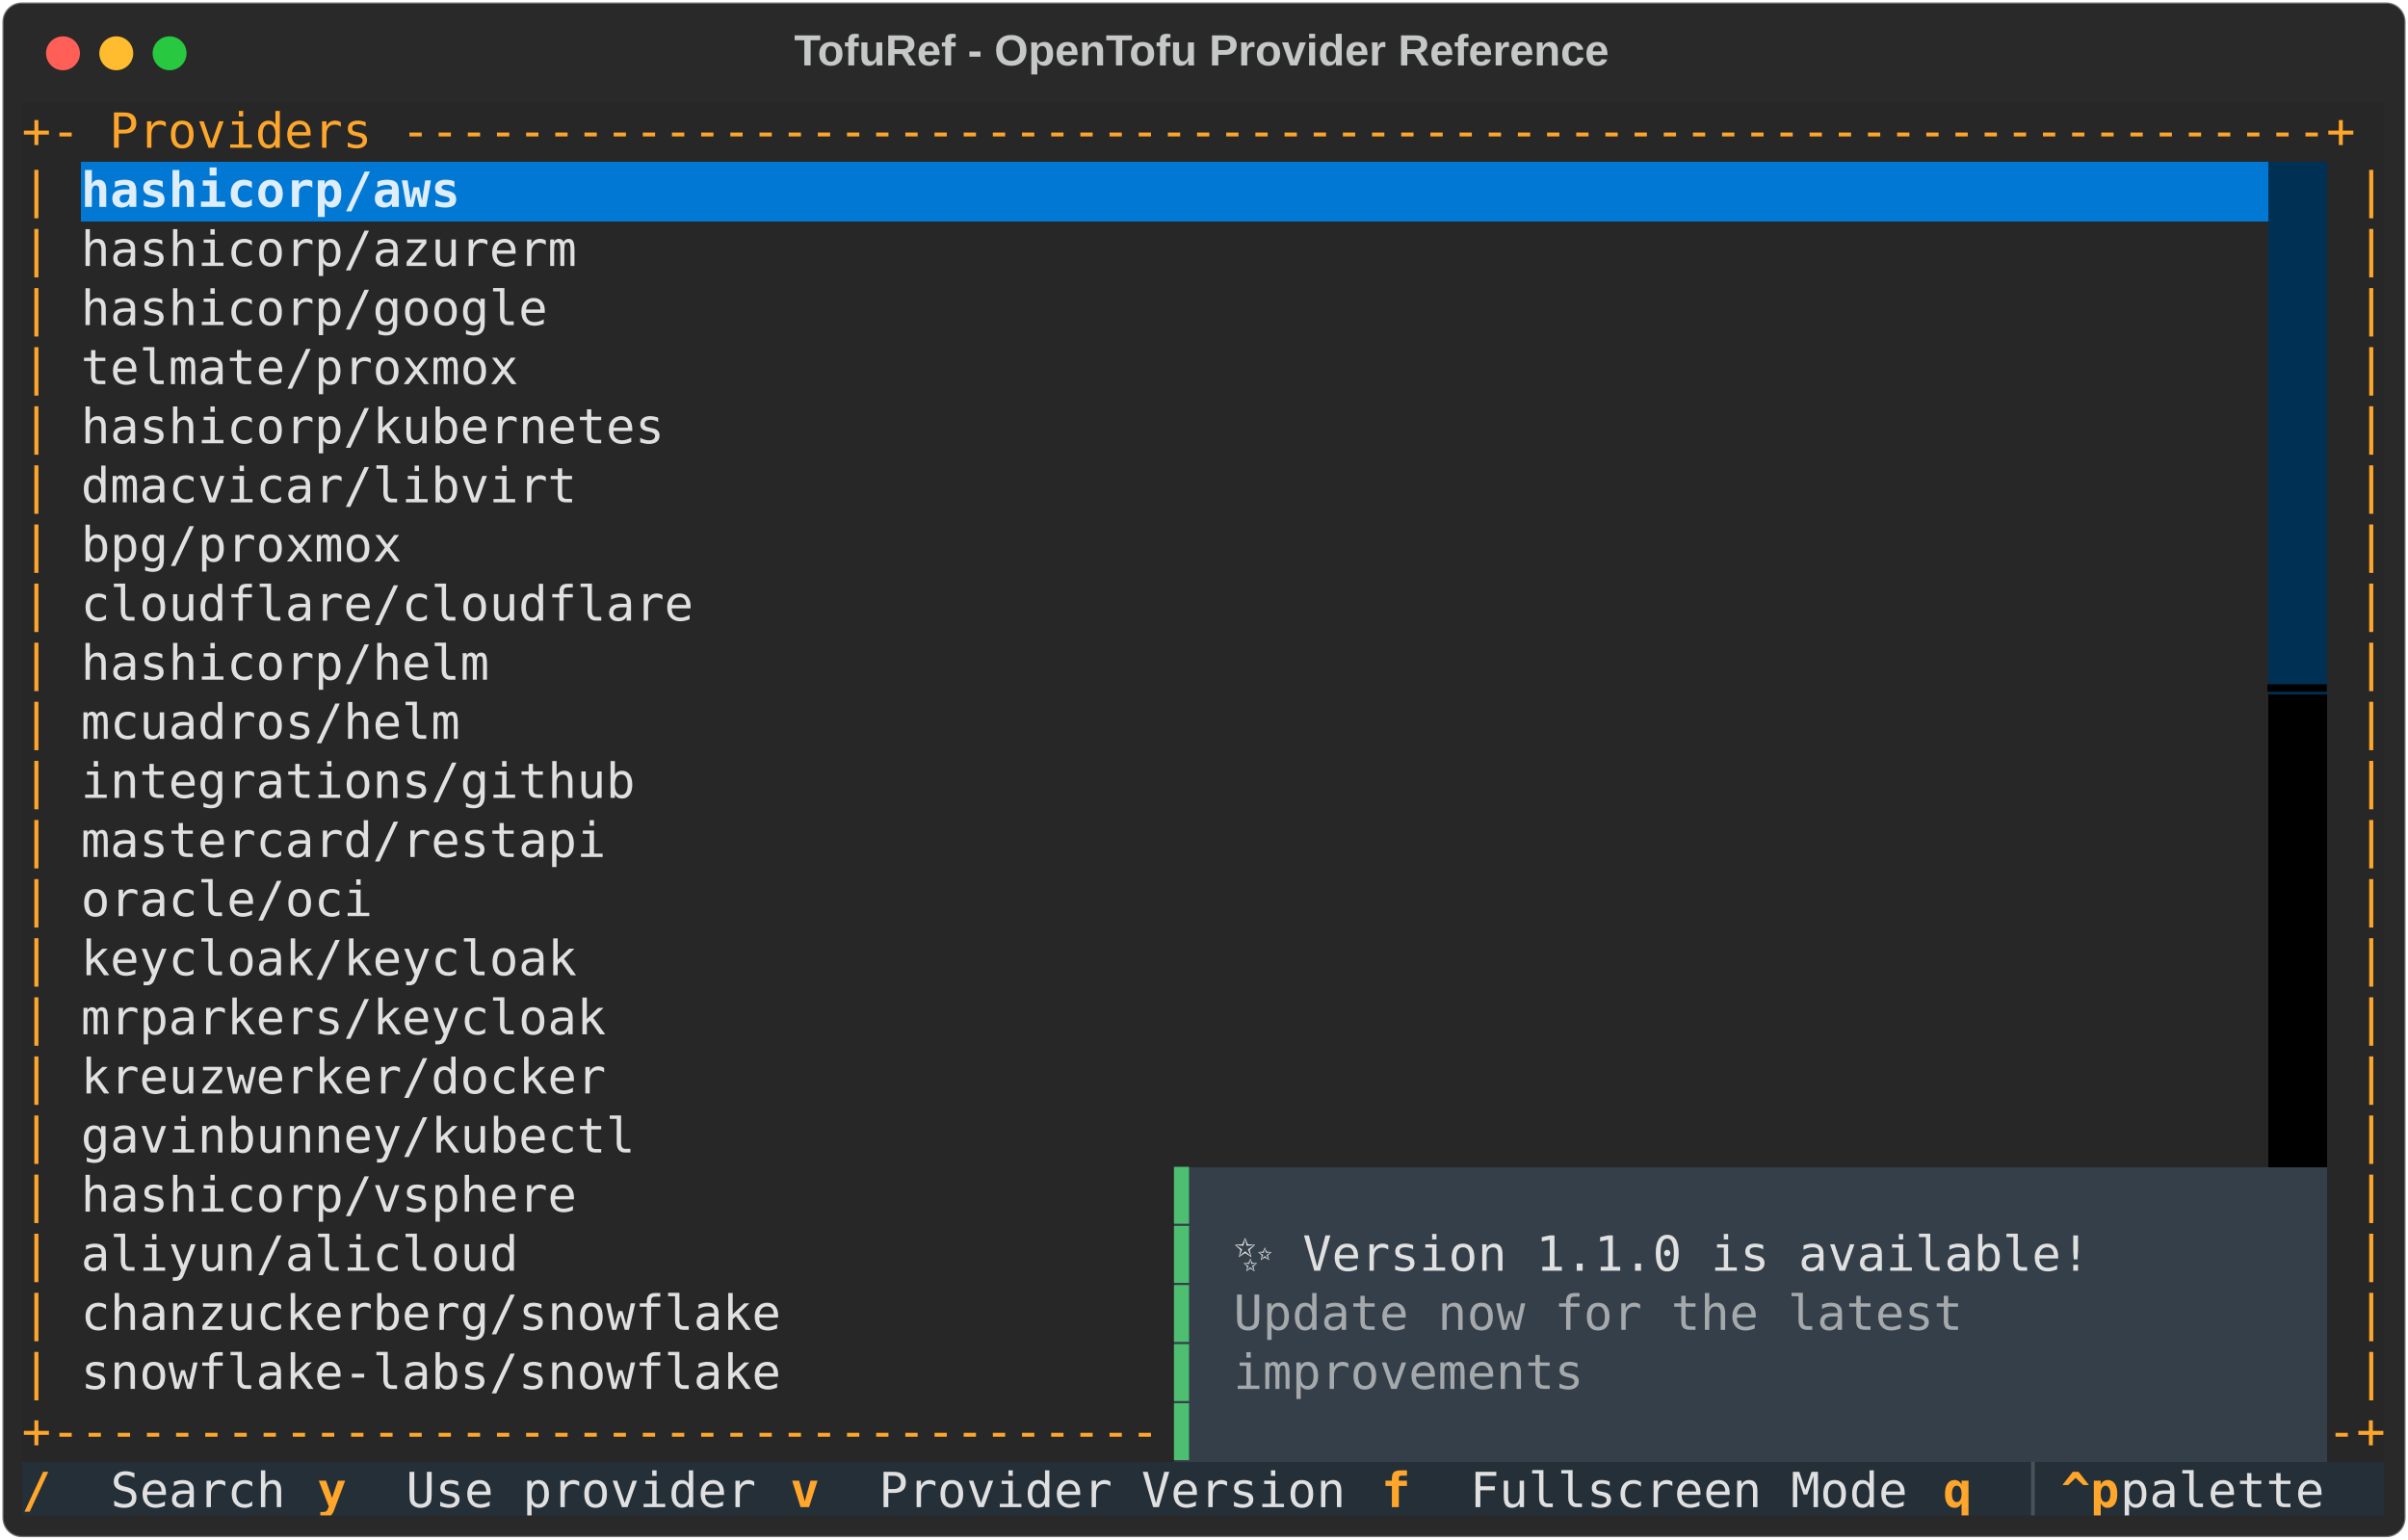
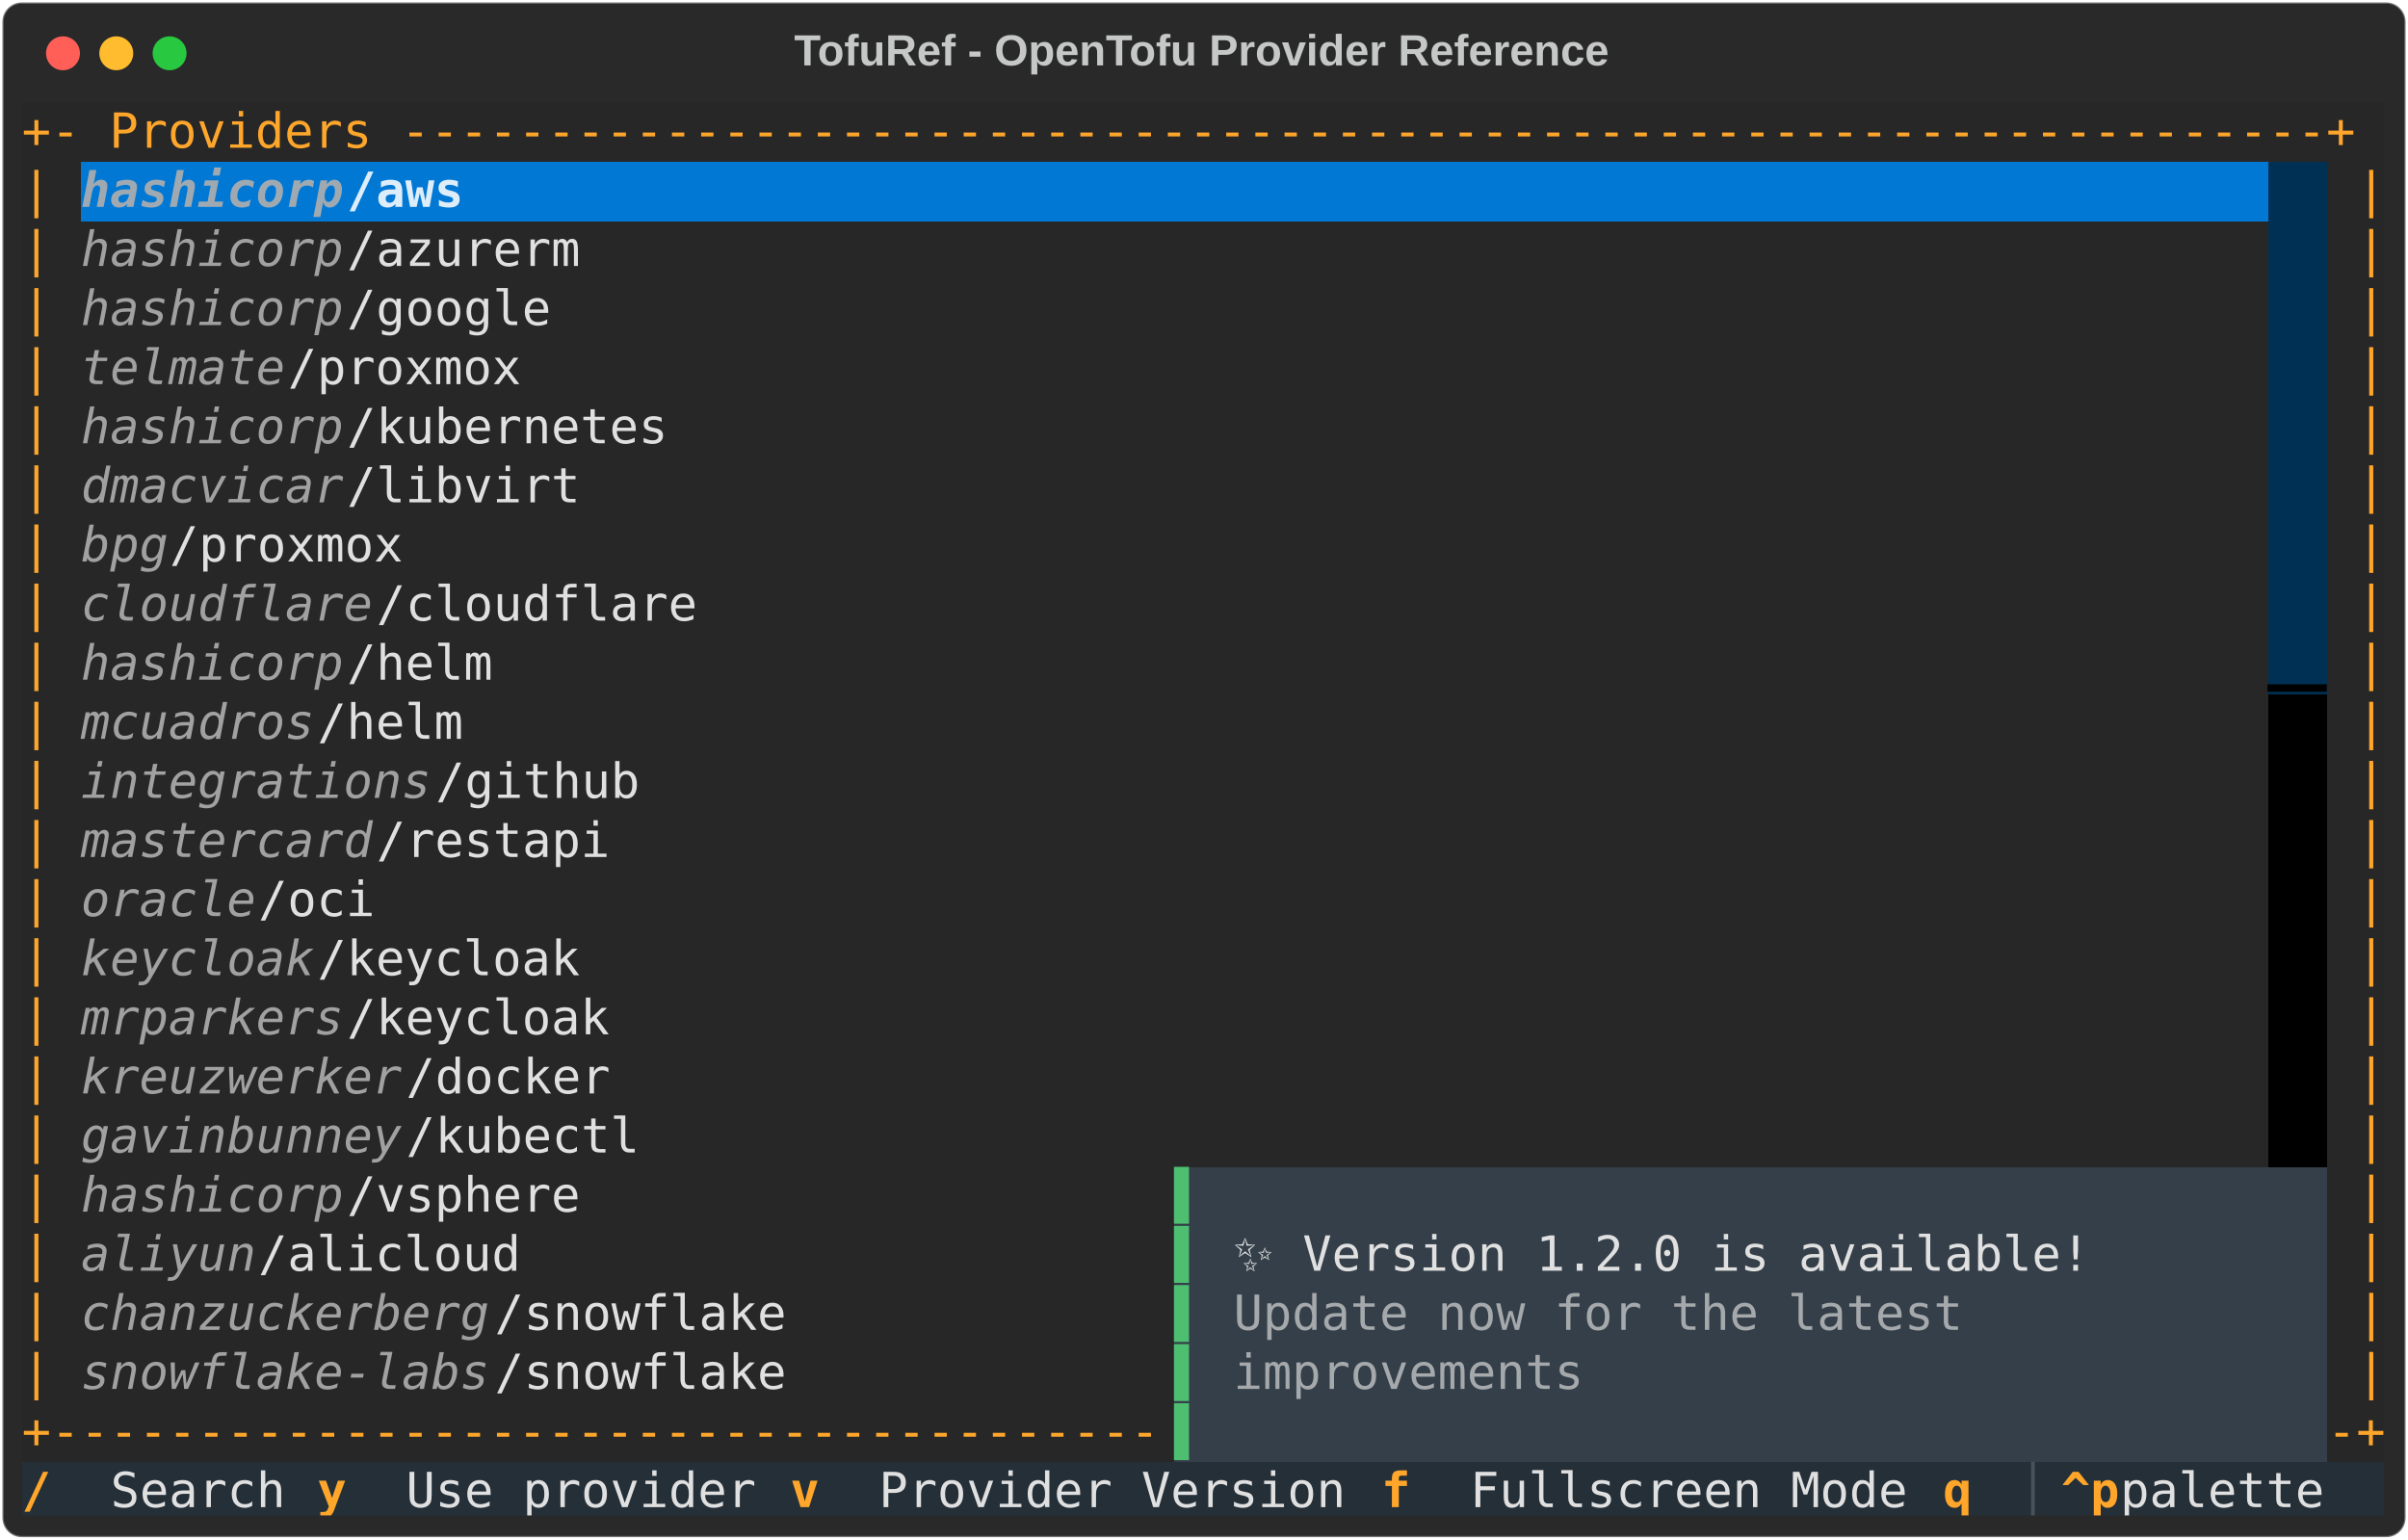
<svg xmlns="http://www.w3.org/2000/svg" class="rich-terminal" viewBox="0 0 994 635.6">
  <style>

    @font-face {
        font-family: "Fira Code";
        src: local("FiraCode-Regular"),
                url("https://cdnjs.cloudflare.com/ajax/libs/firacode/6.2.0/woff2/FiraCode-Regular.woff2") format("woff2"),
                url("https://cdnjs.cloudflare.com/ajax/libs/firacode/6.2.0/woff/FiraCode-Regular.woff") format("woff");
        font-style: normal;
        font-weight: 400;
    }
    @font-face {
        font-family: "Fira Code";
        src: local("FiraCode-Bold"),
                url("https://cdnjs.cloudflare.com/ajax/libs/firacode/6.2.0/woff2/FiraCode-Bold.woff2") format("woff2"),
                url("https://cdnjs.cloudflare.com/ajax/libs/firacode/6.2.0/woff/FiraCode-Bold.woff") format("woff");
        font-style: bold;
        font-weight: 700;
    }

    .terminal-matrix {
        font-family: Fira Code, monospace;
        font-size: 20px;
        line-height: 24.4px;
        font-variant-east-asian: full-width;
    }

    .terminal-title {
        font-size: 18px;
        font-weight: bold;
        font-family: arial;
    }

    .terminal-r1 { fill: #fea62b }
.terminal-r2 { fill: #c5c8c6 }
- .terminal-r3 { fill: #ddedf9;font-weight: bold }
- .terminal-r4 { fill: #272727 }
- .terminal-r5 { fill: #e0e0e0 }
- .terminal-r6 { fill: #000000 }
- .terminal-r7 { fill: #4ebf71 }
- .terminal-r8 { fill: #a5a9ac }
- .terminal-r9 { fill: #ffa62b;font-weight: bold }
- .terminal-r10 { fill: #495259 }
+ .terminal-r3 { fill: #9fa9b1;font-weight: bold;font-style: italic; }
+ .terminal-r4 { fill: #ddedf9;font-weight: bold }
+ .terminal-r5 { fill: #272727 }
+ .terminal-r6 { fill: #a1a1a1;font-style: italic; }
+ .terminal-r7 { fill: #e0e0e0 }
+ .terminal-r8 { fill: #000000 }
+ .terminal-r9 { fill: #4ebf71 }
+ .terminal-r10 { fill: #a5a9ac }
+ .terminal-r11 { fill: #ffa62b;font-weight: bold }
+ .terminal-r12 { fill: #495259 }
    </style>
  <defs>
    <clipPath id="terminal-clip-terminal">
      <rect x="0" y="0" width="975.0" height="584.6" />
    </clipPath>
    <clipPath id="terminal-line-0">
      <rect x="0" y="1.5" width="976" height="24.65" />
    </clipPath>
    <clipPath id="terminal-line-1">
      <rect x="0" y="25.9" width="976" height="24.65" />
    </clipPath>
    <clipPath id="terminal-line-2">
      <rect x="0" y="50.3" width="976" height="24.65" />
    </clipPath>
    <clipPath id="terminal-line-3">
      <rect x="0" y="74.7" width="976" height="24.65" />
    </clipPath>
    <clipPath id="terminal-line-4">
      <rect x="0" y="99.1" width="976" height="24.65" />
    </clipPath>
    <clipPath id="terminal-line-5">
      <rect x="0" y="123.5" width="976" height="24.65" />
    </clipPath>
    <clipPath id="terminal-line-6">
      <rect x="0" y="147.9" width="976" height="24.65" />
    </clipPath>
    <clipPath id="terminal-line-7">
      <rect x="0" y="172.3" width="976" height="24.65" />
    </clipPath>
    <clipPath id="terminal-line-8">
      <rect x="0" y="196.7" width="976" height="24.65" />
    </clipPath>
    <clipPath id="terminal-line-9">
      <rect x="0" y="221.1" width="976" height="24.65" />
    </clipPath>
    <clipPath id="terminal-line-10">
      <rect x="0" y="245.5" width="976" height="24.65" />
    </clipPath>
    <clipPath id="terminal-line-11">
      <rect x="0" y="269.9" width="976" height="24.65" />
    </clipPath>
    <clipPath id="terminal-line-12">
      <rect x="0" y="294.3" width="976" height="24.65" />
    </clipPath>
    <clipPath id="terminal-line-13">
      <rect x="0" y="318.7" width="976" height="24.65" />
    </clipPath>
    <clipPath id="terminal-line-14">
      <rect x="0" y="343.1" width="976" height="24.65" />
    </clipPath>
    <clipPath id="terminal-line-15">
      <rect x="0" y="367.5" width="976" height="24.65" />
    </clipPath>
    <clipPath id="terminal-line-16">
      <rect x="0" y="391.9" width="976" height="24.65" />
    </clipPath>
    <clipPath id="terminal-line-17">
      <rect x="0" y="416.3" width="976" height="24.65" />
    </clipPath>
    <clipPath id="terminal-line-18">
      <rect x="0" y="440.7" width="976" height="24.65" />
    </clipPath>
    <clipPath id="terminal-line-19">
      <rect x="0" y="465.1" width="976" height="24.65" />
    </clipPath>
    <clipPath id="terminal-line-20">
      <rect x="0" y="489.5" width="976" height="24.65" />
    </clipPath>
    <clipPath id="terminal-line-21">
      <rect x="0" y="513.9" width="976" height="24.65" />
    </clipPath>
    <clipPath id="terminal-line-22">
      <rect x="0" y="538.3" width="976" height="24.65" />
    </clipPath>
  </defs>
  <rect fill="#292929" stroke="rgba(255,255,255,0.35)" stroke-width="1" x="1" y="1" width="992" height="633.6" rx="8" />
  <text class="terminal-title" fill="#c5c8c6" text-anchor="middle" x="496" y="27">TofuRef - OpenTofu Provider Reference</text>
  <g transform="translate(26,22)">
    <circle cx="0" cy="0" r="7" fill="#ff5f57" />
    <circle cx="22" cy="0" r="7" fill="#febc2e" />
    <circle cx="44" cy="0" r="7" fill="#28c840" />
  </g>
  <g transform="translate(9, 41)" clip-path="url(#terminal-clip-terminal)">
    <rect fill="#272727" x="0" y="1.5" width="976" height="24.65" shape-rendering="crispEdges" />
    <rect fill="#272727" x="0" y="25.9" width="12.2" height="24.65" shape-rendering="crispEdges" />
    <rect fill="#272727" x="12.2" y="25.9" width="12.2" height="24.65" shape-rendering="crispEdges" />
-     <rect fill="#0178d4" x="24.4" y="25.9" width="158.6" height="24.65" shape-rendering="crispEdges" />
+     <rect fill="#0178d4" x="24.4" y="25.9" width="109.8" height="24.65" shape-rendering="crispEdges" />
+     <rect fill="#0178d4" x="134.2" y="25.9" width="48.8" height="24.65" shape-rendering="crispEdges" />
    <rect fill="#0178d4" x="183" y="25.9" width="744.2" height="24.65" shape-rendering="crispEdges" />
    <rect fill="#003054" x="927.2" y="25.9" width="24.4" height="24.65" shape-rendering="crispEdges" />
    <rect fill="#272727" x="951.6" y="25.9" width="12.2" height="24.65" shape-rendering="crispEdges" />
    <rect fill="#272727" x="963.8" y="25.9" width="12.2" height="24.65" shape-rendering="crispEdges" />
    <rect fill="#272727" x="0" y="50.3" width="12.2" height="24.65" shape-rendering="crispEdges" />
    <rect fill="#272727" x="12.2" y="50.3" width="12.2" height="24.65" shape-rendering="crispEdges" />
-     <rect fill="#272727" x="24.4" y="50.3" width="207.4" height="24.65" shape-rendering="crispEdges" />
+     <rect fill="#272727" x="24.4" y="50.3" width="109.8" height="24.65" shape-rendering="crispEdges" />
+     <rect fill="#272727" x="134.2" y="50.3" width="97.6" height="24.65" shape-rendering="crispEdges" />
    <rect fill="#272727" x="231.8" y="50.3" width="695.4" height="24.65" shape-rendering="crispEdges" />
    <rect fill="#003054" x="927.2" y="50.3" width="24.4" height="24.65" shape-rendering="crispEdges" />
    <rect fill="#272727" x="951.6" y="50.3" width="12.2" height="24.65" shape-rendering="crispEdges" />
    <rect fill="#272727" x="963.8" y="50.3" width="12.2" height="24.65" shape-rendering="crispEdges" />
    <rect fill="#272727" x="0" y="74.7" width="12.2" height="24.65" shape-rendering="crispEdges" />
    <rect fill="#272727" x="12.2" y="74.7" width="12.2" height="24.65" shape-rendering="crispEdges" />
-     <rect fill="#272727" x="24.4" y="74.7" width="195.2" height="24.65" shape-rendering="crispEdges" />
+     <rect fill="#272727" x="24.4" y="74.7" width="109.8" height="24.65" shape-rendering="crispEdges" />
+     <rect fill="#272727" x="134.2" y="74.7" width="85.4" height="24.65" shape-rendering="crispEdges" />
    <rect fill="#272727" x="219.6" y="74.7" width="707.6" height="24.65" shape-rendering="crispEdges" />
    <rect fill="#003054" x="927.2" y="74.7" width="24.4" height="24.65" shape-rendering="crispEdges" />
    <rect fill="#272727" x="951.6" y="74.7" width="12.2" height="24.65" shape-rendering="crispEdges" />
    <rect fill="#272727" x="963.8" y="74.7" width="12.2" height="24.65" shape-rendering="crispEdges" />
    <rect fill="#272727" x="0" y="99.1" width="12.2" height="24.65" shape-rendering="crispEdges" />
    <rect fill="#272727" x="12.2" y="99.1" width="12.2" height="24.65" shape-rendering="crispEdges" />
-     <rect fill="#272727" x="24.4" y="99.1" width="183" height="24.65" shape-rendering="crispEdges" />
+     <rect fill="#272727" x="24.4" y="99.1" width="85.4" height="24.65" shape-rendering="crispEdges" />
+     <rect fill="#272727" x="109.8" y="99.1" width="97.6" height="24.65" shape-rendering="crispEdges" />
    <rect fill="#272727" x="207.4" y="99.1" width="719.8" height="24.65" shape-rendering="crispEdges" />
    <rect fill="#003054" x="927.2" y="99.1" width="24.4" height="24.65" shape-rendering="crispEdges" />
    <rect fill="#272727" x="951.6" y="99.1" width="12.2" height="24.65" shape-rendering="crispEdges" />
    <rect fill="#272727" x="963.8" y="99.1" width="12.2" height="24.65" shape-rendering="crispEdges" />
    <rect fill="#272727" x="0" y="123.5" width="12.2" height="24.65" shape-rendering="crispEdges" />
    <rect fill="#272727" x="12.2" y="123.5" width="12.2" height="24.65" shape-rendering="crispEdges" />
-     <rect fill="#272727" x="24.4" y="123.5" width="244" height="24.65" shape-rendering="crispEdges" />
+     <rect fill="#272727" x="24.4" y="123.5" width="109.8" height="24.65" shape-rendering="crispEdges" />
+     <rect fill="#272727" x="134.2" y="123.5" width="134.2" height="24.65" shape-rendering="crispEdges" />
    <rect fill="#272727" x="268.4" y="123.5" width="658.8" height="24.65" shape-rendering="crispEdges" />
    <rect fill="#003054" x="927.2" y="123.5" width="24.4" height="24.65" shape-rendering="crispEdges" />
    <rect fill="#272727" x="951.6" y="123.5" width="12.2" height="24.65" shape-rendering="crispEdges" />
    <rect fill="#272727" x="963.8" y="123.5" width="12.2" height="24.65" shape-rendering="crispEdges" />
    <rect fill="#272727" x="0" y="147.9" width="12.2" height="24.65" shape-rendering="crispEdges" />
    <rect fill="#272727" x="12.2" y="147.9" width="12.2" height="24.65" shape-rendering="crispEdges" />
-     <rect fill="#272727" x="24.4" y="147.9" width="207.4" height="24.65" shape-rendering="crispEdges" />
+     <rect fill="#272727" x="24.4" y="147.9" width="109.8" height="24.65" shape-rendering="crispEdges" />
+     <rect fill="#272727" x="134.2" y="147.9" width="97.6" height="24.65" shape-rendering="crispEdges" />
    <rect fill="#272727" x="231.8" y="147.9" width="695.4" height="24.65" shape-rendering="crispEdges" />
    <rect fill="#003054" x="927.2" y="147.9" width="24.4" height="24.65" shape-rendering="crispEdges" />
    <rect fill="#272727" x="951.6" y="147.9" width="12.2" height="24.65" shape-rendering="crispEdges" />
    <rect fill="#272727" x="963.8" y="147.9" width="12.2" height="24.65" shape-rendering="crispEdges" />
    <rect fill="#272727" x="0" y="172.3" width="12.2" height="24.65" shape-rendering="crispEdges" />
    <rect fill="#272727" x="12.2" y="172.3" width="12.2" height="24.65" shape-rendering="crispEdges" />
-     <rect fill="#272727" x="24.4" y="172.3" width="134.2" height="24.65" shape-rendering="crispEdges" />
+     <rect fill="#272727" x="24.4" y="172.3" width="36.6" height="24.65" shape-rendering="crispEdges" />
+     <rect fill="#272727" x="61" y="172.3" width="97.6" height="24.65" shape-rendering="crispEdges" />
    <rect fill="#272727" x="158.6" y="172.3" width="768.6" height="24.65" shape-rendering="crispEdges" />
    <rect fill="#003054" x="927.2" y="172.3" width="24.4" height="24.65" shape-rendering="crispEdges" />
    <rect fill="#272727" x="951.6" y="172.3" width="12.2" height="24.65" shape-rendering="crispEdges" />
    <rect fill="#272727" x="963.8" y="172.3" width="12.2" height="24.65" shape-rendering="crispEdges" />
    <rect fill="#272727" x="0" y="196.7" width="12.2" height="24.65" shape-rendering="crispEdges" />
    <rect fill="#272727" x="12.2" y="196.7" width="12.2" height="24.65" shape-rendering="crispEdges" />
-     <rect fill="#272727" x="24.4" y="196.7" width="256.2" height="24.65" shape-rendering="crispEdges" />
+     <rect fill="#272727" x="24.4" y="196.7" width="122" height="24.65" shape-rendering="crispEdges" />
+     <rect fill="#272727" x="146.4" y="196.7" width="134.2" height="24.65" shape-rendering="crispEdges" />
    <rect fill="#272727" x="280.6" y="196.7" width="646.6" height="24.65" shape-rendering="crispEdges" />
    <rect fill="#003054" x="927.2" y="196.7" width="24.4" height="24.65" shape-rendering="crispEdges" />
    <rect fill="#272727" x="951.6" y="196.7" width="12.2" height="24.65" shape-rendering="crispEdges" />
    <rect fill="#272727" x="963.8" y="196.7" width="12.2" height="24.65" shape-rendering="crispEdges" />
    <rect fill="#272727" x="0" y="221.1" width="12.2" height="24.65" shape-rendering="crispEdges" />
    <rect fill="#272727" x="12.2" y="221.1" width="12.2" height="24.65" shape-rendering="crispEdges" />
-     <rect fill="#272727" x="24.4" y="221.1" width="170.8" height="24.65" shape-rendering="crispEdges" />
+     <rect fill="#272727" x="24.4" y="221.1" width="109.8" height="24.65" shape-rendering="crispEdges" />
+     <rect fill="#272727" x="134.2" y="221.1" width="61" height="24.65" shape-rendering="crispEdges" />
    <rect fill="#272727" x="195.2" y="221.1" width="732" height="24.65" shape-rendering="crispEdges" />
    <rect fill="#003054" x="927.2" y="221.1" width="24.4" height="24.65" shape-rendering="crispEdges" />
    <rect fill="#272727" x="951.6" y="221.1" width="12.2" height="24.65" shape-rendering="crispEdges" />
    <rect fill="#272727" x="963.8" y="221.1" width="12.2" height="24.65" shape-rendering="crispEdges" />
    <rect fill="#272727" x="0" y="245.5" width="12.2" height="24.65" shape-rendering="crispEdges" />
    <rect fill="#272727" x="12.2" y="245.5" width="12.2" height="24.65" shape-rendering="crispEdges" />
-     <rect fill="#272727" x="24.4" y="245.5" width="158.6" height="24.65" shape-rendering="crispEdges" />
+     <rect fill="#272727" x="24.4" y="245.5" width="97.6" height="24.65" shape-rendering="crispEdges" />
+     <rect fill="#272727" x="122" y="245.5" width="61" height="24.65" shape-rendering="crispEdges" />
    <rect fill="#272727" x="183" y="245.5" width="744.2" height="24.65" shape-rendering="crispEdges" />
    <rect fill="#000000" x="927.2" y="245.5" width="24.4" height="24.65" shape-rendering="crispEdges" />
    <rect fill="#272727" x="951.6" y="245.5" width="12.2" height="24.65" shape-rendering="crispEdges" />
    <rect fill="#272727" x="963.8" y="245.5" width="12.2" height="24.65" shape-rendering="crispEdges" />
    <rect fill="#272727" x="0" y="269.9" width="12.2" height="24.65" shape-rendering="crispEdges" />
    <rect fill="#272727" x="12.2" y="269.9" width="12.2" height="24.65" shape-rendering="crispEdges" />
-     <rect fill="#272727" x="24.4" y="269.9" width="231.8" height="24.65" shape-rendering="crispEdges" />
+     <rect fill="#272727" x="24.4" y="269.9" width="146.4" height="24.65" shape-rendering="crispEdges" />
+     <rect fill="#272727" x="170.8" y="269.9" width="85.4" height="24.65" shape-rendering="crispEdges" />
    <rect fill="#272727" x="256.2" y="269.9" width="671" height="24.65" shape-rendering="crispEdges" />
    <rect fill="#000000" x="927.2" y="269.9" width="24.4" height="24.65" shape-rendering="crispEdges" />
    <rect fill="#272727" x="951.6" y="269.9" width="12.2" height="24.65" shape-rendering="crispEdges" />
    <rect fill="#272727" x="963.8" y="269.9" width="12.2" height="24.65" shape-rendering="crispEdges" />
    <rect fill="#272727" x="0" y="294.3" width="12.2" height="24.65" shape-rendering="crispEdges" />
    <rect fill="#272727" x="12.2" y="294.3" width="12.2" height="24.65" shape-rendering="crispEdges" />
-     <rect fill="#272727" x="24.4" y="294.3" width="219.6" height="24.65" shape-rendering="crispEdges" />
+     <rect fill="#272727" x="24.4" y="294.3" width="122" height="24.65" shape-rendering="crispEdges" />
+     <rect fill="#272727" x="146.4" y="294.3" width="97.6" height="24.65" shape-rendering="crispEdges" />
    <rect fill="#272727" x="244" y="294.3" width="683.2" height="24.65" shape-rendering="crispEdges" />
    <rect fill="#000000" x="927.2" y="294.3" width="24.4" height="24.65" shape-rendering="crispEdges" />
    <rect fill="#272727" x="951.6" y="294.3" width="12.2" height="24.65" shape-rendering="crispEdges" />
    <rect fill="#272727" x="963.8" y="294.3" width="12.2" height="24.65" shape-rendering="crispEdges" />
    <rect fill="#272727" x="0" y="318.7" width="12.2" height="24.65" shape-rendering="crispEdges" />
    <rect fill="#272727" x="12.2" y="318.7" width="12.2" height="24.65" shape-rendering="crispEdges" />
-     <rect fill="#272727" x="24.4" y="318.7" width="122" height="24.65" shape-rendering="crispEdges" />
+     <rect fill="#272727" x="24.4" y="318.7" width="73.2" height="24.65" shape-rendering="crispEdges" />
+     <rect fill="#272727" x="97.6" y="318.7" width="48.8" height="24.65" shape-rendering="crispEdges" />
    <rect fill="#272727" x="146.4" y="318.7" width="780.8" height="24.65" shape-rendering="crispEdges" />
    <rect fill="#000000" x="927.2" y="318.7" width="24.4" height="24.65" shape-rendering="crispEdges" />
    <rect fill="#272727" x="951.6" y="318.7" width="12.2" height="24.65" shape-rendering="crispEdges" />
    <rect fill="#272727" x="963.8" y="318.7" width="12.2" height="24.65" shape-rendering="crispEdges" />
    <rect fill="#272727" x="0" y="343.1" width="12.2" height="24.65" shape-rendering="crispEdges" />
    <rect fill="#272727" x="12.2" y="343.1" width="12.2" height="24.65" shape-rendering="crispEdges" />
-     <rect fill="#272727" x="24.4" y="343.1" width="207.4" height="24.65" shape-rendering="crispEdges" />
+     <rect fill="#272727" x="24.4" y="343.1" width="97.6" height="24.65" shape-rendering="crispEdges" />
+     <rect fill="#272727" x="122" y="343.1" width="109.8" height="24.65" shape-rendering="crispEdges" />
    <rect fill="#272727" x="231.8" y="343.1" width="695.4" height="24.65" shape-rendering="crispEdges" />
    <rect fill="#000000" x="927.2" y="343.1" width="24.4" height="24.65" shape-rendering="crispEdges" />
    <rect fill="#272727" x="951.6" y="343.1" width="12.2" height="24.65" shape-rendering="crispEdges" />
    <rect fill="#272727" x="963.8" y="343.1" width="12.2" height="24.65" shape-rendering="crispEdges" />
    <rect fill="#272727" x="0" y="367.5" width="12.2" height="24.65" shape-rendering="crispEdges" />
    <rect fill="#272727" x="12.2" y="367.5" width="12.2" height="24.65" shape-rendering="crispEdges" />
-     <rect fill="#272727" x="24.4" y="367.5" width="219.6" height="24.65" shape-rendering="crispEdges" />
+     <rect fill="#272727" x="24.4" y="367.5" width="109.8" height="24.65" shape-rendering="crispEdges" />
+     <rect fill="#272727" x="134.2" y="367.5" width="109.8" height="24.65" shape-rendering="crispEdges" />
    <rect fill="#272727" x="244" y="367.5" width="683.2" height="24.65" shape-rendering="crispEdges" />
    <rect fill="#000000" x="927.2" y="367.5" width="24.4" height="24.65" shape-rendering="crispEdges" />
    <rect fill="#272727" x="951.6" y="367.5" width="12.2" height="24.65" shape-rendering="crispEdges" />
    <rect fill="#272727" x="963.8" y="367.5" width="12.2" height="24.65" shape-rendering="crispEdges" />
    <rect fill="#272727" x="0" y="391.9" width="12.2" height="24.65" shape-rendering="crispEdges" />
    <rect fill="#272727" x="12.2" y="391.9" width="12.2" height="24.65" shape-rendering="crispEdges" />
-     <rect fill="#272727" x="24.4" y="391.9" width="219.6" height="24.65" shape-rendering="crispEdges" />
+     <rect fill="#272727" x="24.4" y="391.9" width="134.2" height="24.65" shape-rendering="crispEdges" />
+     <rect fill="#272727" x="158.6" y="391.9" width="85.4" height="24.65" shape-rendering="crispEdges" />
    <rect fill="#272727" x="244" y="391.9" width="683.2" height="24.65" shape-rendering="crispEdges" />
    <rect fill="#000000" x="927.2" y="391.9" width="24.4" height="24.65" shape-rendering="crispEdges" />
    <rect fill="#272727" x="951.6" y="391.9" width="12.2" height="24.65" shape-rendering="crispEdges" />
    <rect fill="#272727" x="963.8" y="391.9" width="12.2" height="24.65" shape-rendering="crispEdges" />
    <rect fill="#272727" x="0" y="416.3" width="12.2" height="24.65" shape-rendering="crispEdges" />
    <rect fill="#272727" x="12.2" y="416.3" width="12.2" height="24.65" shape-rendering="crispEdges" />
-     <rect fill="#272727" x="24.4" y="416.3" width="231.8" height="24.65" shape-rendering="crispEdges" />
+     <rect fill="#272727" x="24.4" y="416.3" width="134.2" height="24.65" shape-rendering="crispEdges" />
+     <rect fill="#272727" x="158.6" y="416.3" width="97.6" height="24.65" shape-rendering="crispEdges" />
    <rect fill="#272727" x="256.2" y="416.3" width="671" height="24.65" shape-rendering="crispEdges" />
    <rect fill="#000000" x="927.2" y="416.3" width="24.4" height="24.65" shape-rendering="crispEdges" />
    <rect fill="#272727" x="951.6" y="416.3" width="12.2" height="24.65" shape-rendering="crispEdges" />
    <rect fill="#272727" x="963.8" y="416.3" width="12.2" height="24.65" shape-rendering="crispEdges" />
    <rect fill="#272727" x="0" y="440.7" width="12.2" height="24.65" shape-rendering="crispEdges" />
    <rect fill="#272727" x="12.2" y="440.7" width="12.2" height="24.65" shape-rendering="crispEdges" />
-     <rect fill="#272727" x="24.4" y="440.7" width="207.4" height="24.65" shape-rendering="crispEdges" />
+     <rect fill="#272727" x="24.4" y="440.7" width="109.8" height="24.65" shape-rendering="crispEdges" />
+     <rect fill="#272727" x="134.2" y="440.7" width="97.6" height="24.65" shape-rendering="crispEdges" />
    <rect fill="#272727" x="231.8" y="440.7" width="244" height="24.65" shape-rendering="crispEdges" />
    <rect fill="#343f49" x="475.8" y="440.7" width="12.2" height="24.65" shape-rendering="crispEdges" />
    <rect fill="#343f49" x="488" y="440.7" width="463.6" height="24.65" shape-rendering="crispEdges" />
    <rect fill="#272727" x="951.6" y="440.7" width="12.2" height="24.65" shape-rendering="crispEdges" />
    <rect fill="#272727" x="963.8" y="440.7" width="12.2" height="24.65" shape-rendering="crispEdges" />
    <rect fill="#272727" x="0" y="465.1" width="12.2" height="24.65" shape-rendering="crispEdges" />
    <rect fill="#272727" x="12.2" y="465.1" width="12.2" height="24.65" shape-rendering="crispEdges" />
-     <rect fill="#272727" x="24.4" y="465.1" width="183" height="24.65" shape-rendering="crispEdges" />
+     <rect fill="#272727" x="24.4" y="465.1" width="73.2" height="24.65" shape-rendering="crispEdges" />
+     <rect fill="#272727" x="97.6" y="465.1" width="109.8" height="24.65" shape-rendering="crispEdges" />
    <rect fill="#272727" x="207.4" y="465.1" width="268.4" height="24.65" shape-rendering="crispEdges" />
    <rect fill="#343f49" x="475.8" y="465.1" width="12.2" height="24.65" shape-rendering="crispEdges" />
    <rect fill="#343f49" x="488" y="465.1" width="12.2" height="24.65" shape-rendering="crispEdges" />
    <rect fill="#343f49" x="500.2" y="465.1" width="366" height="24.65" shape-rendering="crispEdges" />
    <rect fill="#343f49" x="866.2" y="465.1" width="85.4" height="24.65" shape-rendering="crispEdges" />
    <rect fill="#272727" x="951.6" y="465.1" width="12.2" height="24.65" shape-rendering="crispEdges" />
    <rect fill="#272727" x="963.8" y="465.1" width="12.2" height="24.65" shape-rendering="crispEdges" />
    <rect fill="#272727" x="0" y="489.5" width="12.2" height="24.65" shape-rendering="crispEdges" />
    <rect fill="#272727" x="12.2" y="489.5" width="12.2" height="24.65" shape-rendering="crispEdges" />
-     <rect fill="#272727" x="24.4" y="489.5" width="292.8" height="24.65" shape-rendering="crispEdges" />
+     <rect fill="#272727" x="24.4" y="489.5" width="170.8" height="24.65" shape-rendering="crispEdges" />
+     <rect fill="#272727" x="195.2" y="489.5" width="122" height="24.65" shape-rendering="crispEdges" />
    <rect fill="#272727" x="317.2" y="489.5" width="158.6" height="24.65" shape-rendering="crispEdges" />
    <rect fill="#343f49" x="475.8" y="489.5" width="12.2" height="24.65" shape-rendering="crispEdges" />
    <rect fill="#343f49" x="488" y="489.5" width="12.2" height="24.65" shape-rendering="crispEdges" />
    <rect fill="#343f49" x="500.2" y="489.5" width="305" height="24.65" shape-rendering="crispEdges" />
    <rect fill="#343f49" x="805.2" y="489.5" width="146.4" height="24.65" shape-rendering="crispEdges" />
    <rect fill="#272727" x="951.6" y="489.5" width="12.2" height="24.65" shape-rendering="crispEdges" />
    <rect fill="#272727" x="963.8" y="489.5" width="12.2" height="24.65" shape-rendering="crispEdges" />
    <rect fill="#272727" x="0" y="513.9" width="12.2" height="24.65" shape-rendering="crispEdges" />
    <rect fill="#272727" x="12.2" y="513.9" width="12.2" height="24.65" shape-rendering="crispEdges" />
-     <rect fill="#272727" x="24.4" y="513.9" width="292.8" height="24.65" shape-rendering="crispEdges" />
+     <rect fill="#272727" x="24.4" y="513.9" width="170.8" height="24.65" shape-rendering="crispEdges" />
+     <rect fill="#272727" x="195.2" y="513.9" width="122" height="24.65" shape-rendering="crispEdges" />
    <rect fill="#272727" x="317.2" y="513.9" width="158.6" height="24.65" shape-rendering="crispEdges" />
    <rect fill="#343f49" x="475.8" y="513.9" width="12.2" height="24.65" shape-rendering="crispEdges" />
    <rect fill="#343f49" x="488" y="513.9" width="12.2" height="24.65" shape-rendering="crispEdges" />
    <rect fill="#343f49" x="500.2" y="513.9" width="146.4" height="24.65" shape-rendering="crispEdges" />
    <rect fill="#343f49" x="646.6" y="513.9" width="305" height="24.65" shape-rendering="crispEdges" />
    <rect fill="#272727" x="951.6" y="513.9" width="12.2" height="24.65" shape-rendering="crispEdges" />
    <rect fill="#272727" x="963.8" y="513.9" width="12.2" height="24.65" shape-rendering="crispEdges" />
    <rect fill="#272727" x="0" y="538.3" width="475.8" height="24.65" shape-rendering="crispEdges" />
    <rect fill="#343f49" x="475.8" y="538.3" width="12.2" height="24.65" shape-rendering="crispEdges" />
    <rect fill="#343f49" x="488" y="538.3" width="463.6" height="24.65" shape-rendering="crispEdges" />
    <rect fill="#272727" x="951.6" y="538.3" width="24.4" height="24.65" shape-rendering="crispEdges" />
    <rect fill="#242f38" x="0" y="562.7" width="36.6" height="24.65" shape-rendering="crispEdges" />
    <rect fill="#242f38" x="36.6" y="562.7" width="85.4" height="24.65" shape-rendering="crispEdges" />
    <rect fill="#242f38" x="122" y="562.7" width="36.6" height="24.65" shape-rendering="crispEdges" />
    <rect fill="#242f38" x="158.6" y="562.7" width="158.6" height="24.65" shape-rendering="crispEdges" />
    <rect fill="#242f38" x="317.2" y="562.7" width="36.6" height="24.65" shape-rendering="crispEdges" />
    <rect fill="#242f38" x="353.8" y="562.7" width="207.4" height="24.65" shape-rendering="crispEdges" />
    <rect fill="#242f38" x="561.2" y="562.7" width="36.6" height="24.65" shape-rendering="crispEdges" />
    <rect fill="#242f38" x="597.8" y="562.7" width="195.2" height="24.65" shape-rendering="crispEdges" />
    <rect fill="#242f38" x="793" y="562.7" width="36.6" height="24.65" shape-rendering="crispEdges" />
    <rect fill="#242f38" x="829.6" y="562.7" width="12.2" height="24.65" shape-rendering="crispEdges" />
    <rect fill="#242f38" x="841.8" y="562.7" width="24.4" height="24.65" shape-rendering="crispEdges" />
    <rect fill="#242f38" x="866.2" y="562.7" width="97.6" height="24.65" shape-rendering="crispEdges" />
    <rect fill="#242f38" x="963.8" y="562.7" width="12.2" height="24.65" shape-rendering="crispEdges" />
    <g class="terminal-matrix">
      <text class="terminal-r1" x="0" y="20" textLength="976" clip-path="url(#terminal-line-0)">+- Providers ------------------------------------------------------------------+</text>
      <text class="terminal-r2" x="976" y="20" textLength="12.2" clip-path="url(#terminal-line-0)">
</text>
      <text class="terminal-r1" x="0" y="44.4" textLength="12.2" clip-path="url(#terminal-line-1)">|</text>
-       <text class="terminal-r3" x="24.4" y="44.4" textLength="158.6" clip-path="url(#terminal-line-1)">hashicorp/aws</text>
+       <text class="terminal-r3" x="24.4" y="44.4" textLength="109.8" clip-path="url(#terminal-line-1)">hashicorp</text>
+       <text class="terminal-r4" x="134.2" y="44.4" textLength="48.8" clip-path="url(#terminal-line-1)">/aws</text>
      <text class="terminal-r1" x="963.8" y="44.4" textLength="12.2" clip-path="url(#terminal-line-1)">|</text>
      <text class="terminal-r2" x="976" y="44.4" textLength="12.2" clip-path="url(#terminal-line-1)">
</text>
      <text class="terminal-r1" x="0" y="68.8" textLength="12.2" clip-path="url(#terminal-line-2)">|</text>
-       <text class="terminal-r5" x="24.4" y="68.8" textLength="207.4" clip-path="url(#terminal-line-2)">hashicorp/azurerm</text>
+       <text class="terminal-r6" x="24.4" y="68.8" textLength="109.8" clip-path="url(#terminal-line-2)">hashicorp</text>
+       <text class="terminal-r7" x="134.2" y="68.8" textLength="97.6" clip-path="url(#terminal-line-2)">/azurerm</text>
      <text class="terminal-r1" x="963.8" y="68.8" textLength="12.2" clip-path="url(#terminal-line-2)">|</text>
      <text class="terminal-r2" x="976" y="68.8" textLength="12.2" clip-path="url(#terminal-line-2)">
</text>
      <text class="terminal-r1" x="0" y="93.2" textLength="12.2" clip-path="url(#terminal-line-3)">|</text>
-       <text class="terminal-r5" x="24.4" y="93.2" textLength="195.2" clip-path="url(#terminal-line-3)">hashicorp/google</text>
+       <text class="terminal-r6" x="24.4" y="93.2" textLength="109.8" clip-path="url(#terminal-line-3)">hashicorp</text>
+       <text class="terminal-r7" x="134.2" y="93.2" textLength="85.4" clip-path="url(#terminal-line-3)">/google</text>
      <text class="terminal-r1" x="963.8" y="93.2" textLength="12.2" clip-path="url(#terminal-line-3)">|</text>
      <text class="terminal-r2" x="976" y="93.2" textLength="12.2" clip-path="url(#terminal-line-3)">
</text>
      <text class="terminal-r1" x="0" y="117.6" textLength="12.2" clip-path="url(#terminal-line-4)">|</text>
-       <text class="terminal-r5" x="24.4" y="117.6" textLength="183" clip-path="url(#terminal-line-4)">telmate/proxmox</text>
+       <text class="terminal-r6" x="24.4" y="117.6" textLength="85.4" clip-path="url(#terminal-line-4)">telmate</text>
+       <text class="terminal-r7" x="109.8" y="117.6" textLength="97.6" clip-path="url(#terminal-line-4)">/proxmox</text>
      <text class="terminal-r1" x="963.8" y="117.6" textLength="12.2" clip-path="url(#terminal-line-4)">|</text>
      <text class="terminal-r2" x="976" y="117.6" textLength="12.2" clip-path="url(#terminal-line-4)">
</text>
      <text class="terminal-r1" x="0" y="142" textLength="12.2" clip-path="url(#terminal-line-5)">|</text>
-       <text class="terminal-r5" x="24.4" y="142" textLength="244" clip-path="url(#terminal-line-5)">hashicorp/kubernetes</text>
+       <text class="terminal-r6" x="24.4" y="142" textLength="109.8" clip-path="url(#terminal-line-5)">hashicorp</text>
+       <text class="terminal-r7" x="134.2" y="142" textLength="134.2" clip-path="url(#terminal-line-5)">/kubernetes</text>
      <text class="terminal-r1" x="963.8" y="142" textLength="12.2" clip-path="url(#terminal-line-5)">|</text>
      <text class="terminal-r2" x="976" y="142" textLength="12.2" clip-path="url(#terminal-line-5)">
</text>
      <text class="terminal-r1" x="0" y="166.4" textLength="12.2" clip-path="url(#terminal-line-6)">|</text>
-       <text class="terminal-r5" x="24.4" y="166.4" textLength="207.4" clip-path="url(#terminal-line-6)">dmacvicar/libvirt</text>
+       <text class="terminal-r6" x="24.4" y="166.4" textLength="109.8" clip-path="url(#terminal-line-6)">dmacvicar</text>
+       <text class="terminal-r7" x="134.2" y="166.4" textLength="97.6" clip-path="url(#terminal-line-6)">/libvirt</text>
      <text class="terminal-r1" x="963.8" y="166.4" textLength="12.2" clip-path="url(#terminal-line-6)">|</text>
      <text class="terminal-r2" x="976" y="166.4" textLength="12.2" clip-path="url(#terminal-line-6)">
</text>
      <text class="terminal-r1" x="0" y="190.8" textLength="12.2" clip-path="url(#terminal-line-7)">|</text>
-       <text class="terminal-r5" x="24.4" y="190.8" textLength="134.2" clip-path="url(#terminal-line-7)">bpg/proxmox</text>
+       <text class="terminal-r6" x="24.4" y="190.8" textLength="36.6" clip-path="url(#terminal-line-7)">bpg</text>
+       <text class="terminal-r7" x="61" y="190.8" textLength="97.6" clip-path="url(#terminal-line-7)">/proxmox</text>
      <text class="terminal-r1" x="963.8" y="190.8" textLength="12.2" clip-path="url(#terminal-line-7)">|</text>
      <text class="terminal-r2" x="976" y="190.8" textLength="12.2" clip-path="url(#terminal-line-7)">
</text>
      <text class="terminal-r1" x="0" y="215.2" textLength="12.2" clip-path="url(#terminal-line-8)">|</text>
-       <text class="terminal-r5" x="24.4" y="215.2" textLength="256.2" clip-path="url(#terminal-line-8)">cloudflare/cloudflare</text>
+       <text class="terminal-r6" x="24.4" y="215.2" textLength="122" clip-path="url(#terminal-line-8)">cloudflare</text>
+       <text class="terminal-r7" x="146.4" y="215.2" textLength="134.2" clip-path="url(#terminal-line-8)">/cloudflare</text>
      <text class="terminal-r1" x="963.8" y="215.2" textLength="12.2" clip-path="url(#terminal-line-8)">|</text>
      <text class="terminal-r2" x="976" y="215.2" textLength="12.2" clip-path="url(#terminal-line-8)">
</text>
      <text class="terminal-r1" x="0" y="239.6" textLength="12.2" clip-path="url(#terminal-line-9)">|</text>
-       <text class="terminal-r5" x="24.4" y="239.6" textLength="170.8" clip-path="url(#terminal-line-9)">hashicorp/helm</text>
-       <text class="terminal-r6" x="927.2" y="239.6" textLength="24.4" clip-path="url(#terminal-line-9)">▁▁</text>
+       <text class="terminal-r6" x="24.4" y="239.6" textLength="109.8" clip-path="url(#terminal-line-9)">hashicorp</text>
+       <text class="terminal-r7" x="134.2" y="239.6" textLength="61" clip-path="url(#terminal-line-9)">/helm</text>
+       <text class="terminal-r8" x="927.2" y="239.6" textLength="24.4" clip-path="url(#terminal-line-9)">▁▁</text>
      <text class="terminal-r1" x="963.8" y="239.6" textLength="12.2" clip-path="url(#terminal-line-9)">|</text>
      <text class="terminal-r2" x="976" y="239.6" textLength="12.2" clip-path="url(#terminal-line-9)">
</text>
      <text class="terminal-r1" x="0" y="264" textLength="12.2" clip-path="url(#terminal-line-10)">|</text>
-       <text class="terminal-r5" x="24.4" y="264" textLength="158.6" clip-path="url(#terminal-line-10)">mcuadros/helm</text>
+       <text class="terminal-r6" x="24.4" y="264" textLength="97.6" clip-path="url(#terminal-line-10)">mcuadros</text>
+       <text class="terminal-r7" x="122" y="264" textLength="61" clip-path="url(#terminal-line-10)">/helm</text>
      <text class="terminal-r1" x="963.8" y="264" textLength="12.2" clip-path="url(#terminal-line-10)">|</text>
      <text class="terminal-r2" x="976" y="264" textLength="12.2" clip-path="url(#terminal-line-10)">
</text>
      <text class="terminal-r1" x="0" y="288.4" textLength="12.2" clip-path="url(#terminal-line-11)">|</text>
-       <text class="terminal-r5" x="24.4" y="288.4" textLength="231.8" clip-path="url(#terminal-line-11)">integrations/github</text>
+       <text class="terminal-r6" x="24.4" y="288.4" textLength="146.4" clip-path="url(#terminal-line-11)">integrations</text>
+       <text class="terminal-r7" x="170.8" y="288.4" textLength="85.4" clip-path="url(#terminal-line-11)">/github</text>
      <text class="terminal-r1" x="963.8" y="288.4" textLength="12.2" clip-path="url(#terminal-line-11)">|</text>
      <text class="terminal-r2" x="976" y="288.4" textLength="12.2" clip-path="url(#terminal-line-11)">
</text>
      <text class="terminal-r1" x="0" y="312.8" textLength="12.2" clip-path="url(#terminal-line-12)">|</text>
-       <text class="terminal-r5" x="24.4" y="312.8" textLength="219.6" clip-path="url(#terminal-line-12)">mastercard/restapi</text>
+       <text class="terminal-r6" x="24.4" y="312.8" textLength="122" clip-path="url(#terminal-line-12)">mastercard</text>
+       <text class="terminal-r7" x="146.4" y="312.8" textLength="97.6" clip-path="url(#terminal-line-12)">/restapi</text>
      <text class="terminal-r1" x="963.8" y="312.8" textLength="12.2" clip-path="url(#terminal-line-12)">|</text>
      <text class="terminal-r2" x="976" y="312.8" textLength="12.2" clip-path="url(#terminal-line-12)">
</text>
      <text class="terminal-r1" x="0" y="337.2" textLength="12.2" clip-path="url(#terminal-line-13)">|</text>
-       <text class="terminal-r5" x="24.4" y="337.2" textLength="122" clip-path="url(#terminal-line-13)">oracle/oci</text>
+       <text class="terminal-r6" x="24.4" y="337.2" textLength="73.2" clip-path="url(#terminal-line-13)">oracle</text>
+       <text class="terminal-r7" x="97.6" y="337.2" textLength="48.8" clip-path="url(#terminal-line-13)">/oci</text>
      <text class="terminal-r1" x="963.8" y="337.2" textLength="12.2" clip-path="url(#terminal-line-13)">|</text>
      <text class="terminal-r2" x="976" y="337.2" textLength="12.2" clip-path="url(#terminal-line-13)">
</text>
      <text class="terminal-r1" x="0" y="361.6" textLength="12.2" clip-path="url(#terminal-line-14)">|</text>
-       <text class="terminal-r5" x="24.4" y="361.6" textLength="207.4" clip-path="url(#terminal-line-14)">keycloak/keycloak</text>
+       <text class="terminal-r6" x="24.4" y="361.6" textLength="97.6" clip-path="url(#terminal-line-14)">keycloak</text>
+       <text class="terminal-r7" x="122" y="361.6" textLength="109.8" clip-path="url(#terminal-line-14)">/keycloak</text>
      <text class="terminal-r1" x="963.8" y="361.6" textLength="12.2" clip-path="url(#terminal-line-14)">|</text>
      <text class="terminal-r2" x="976" y="361.6" textLength="12.2" clip-path="url(#terminal-line-14)">
</text>
      <text class="terminal-r1" x="0" y="386" textLength="12.2" clip-path="url(#terminal-line-15)">|</text>
-       <text class="terminal-r5" x="24.4" y="386" textLength="219.6" clip-path="url(#terminal-line-15)">mrparkers/keycloak</text>
+       <text class="terminal-r6" x="24.4" y="386" textLength="109.8" clip-path="url(#terminal-line-15)">mrparkers</text>
+       <text class="terminal-r7" x="134.2" y="386" textLength="109.8" clip-path="url(#terminal-line-15)">/keycloak</text>
      <text class="terminal-r1" x="963.8" y="386" textLength="12.2" clip-path="url(#terminal-line-15)">|</text>
      <text class="terminal-r2" x="976" y="386" textLength="12.2" clip-path="url(#terminal-line-15)">
</text>
      <text class="terminal-r1" x="0" y="410.4" textLength="12.2" clip-path="url(#terminal-line-16)">|</text>
-       <text class="terminal-r5" x="24.4" y="410.4" textLength="219.6" clip-path="url(#terminal-line-16)">kreuzwerker/docker</text>
+       <text class="terminal-r6" x="24.4" y="410.4" textLength="134.2" clip-path="url(#terminal-line-16)">kreuzwerker</text>
+       <text class="terminal-r7" x="158.6" y="410.4" textLength="85.4" clip-path="url(#terminal-line-16)">/docker</text>
      <text class="terminal-r1" x="963.8" y="410.4" textLength="12.2" clip-path="url(#terminal-line-16)">|</text>
      <text class="terminal-r2" x="976" y="410.4" textLength="12.2" clip-path="url(#terminal-line-16)">
</text>
      <text class="terminal-r1" x="0" y="434.8" textLength="12.2" clip-path="url(#terminal-line-17)">|</text>
-       <text class="terminal-r5" x="24.4" y="434.8" textLength="231.8" clip-path="url(#terminal-line-17)">gavinbunney/kubectl</text>
+       <text class="terminal-r6" x="24.4" y="434.8" textLength="134.2" clip-path="url(#terminal-line-17)">gavinbunney</text>
+       <text class="terminal-r7" x="158.6" y="434.8" textLength="97.6" clip-path="url(#terminal-line-17)">/kubectl</text>
      <text class="terminal-r1" x="963.8" y="434.8" textLength="12.2" clip-path="url(#terminal-line-17)">|</text>
      <text class="terminal-r2" x="976" y="434.8" textLength="12.2" clip-path="url(#terminal-line-17)">
</text>
      <text class="terminal-r1" x="0" y="459.2" textLength="12.2" clip-path="url(#terminal-line-18)">|</text>
-       <text class="terminal-r5" x="24.4" y="459.2" textLength="207.4" clip-path="url(#terminal-line-18)">hashicorp/vsphere</text>
-       <text class="terminal-r7" x="475.8" y="459.2" textLength="12.2" clip-path="url(#terminal-line-18)">▌</text>
+       <text class="terminal-r6" x="24.4" y="459.2" textLength="109.8" clip-path="url(#terminal-line-18)">hashicorp</text>
+       <text class="terminal-r7" x="134.2" y="459.2" textLength="97.6" clip-path="url(#terminal-line-18)">/vsphere</text>
+       <text class="terminal-r9" x="475.8" y="459.2" textLength="12.2" clip-path="url(#terminal-line-18)">▌</text>
      <text class="terminal-r1" x="963.8" y="459.2" textLength="12.2" clip-path="url(#terminal-line-18)">|</text>
      <text class="terminal-r2" x="976" y="459.2" textLength="12.2" clip-path="url(#terminal-line-18)">
</text>
      <text class="terminal-r1" x="0" y="483.6" textLength="12.2" clip-path="url(#terminal-line-19)">|</text>
-       <text class="terminal-r5" x="24.4" y="483.6" textLength="183" clip-path="url(#terminal-line-19)">aliyun/alicloud</text>
-       <text class="terminal-r7" x="475.8" y="483.6" textLength="12.2" clip-path="url(#terminal-line-19)">▌</text>
-       <text class="terminal-r5" x="500.2" y="483.6" textLength="353.8" clip-path="url(#terminal-line-19)">✨ Version 1.1.0 is available!</text>
+       <text class="terminal-r6" x="24.4" y="483.6" textLength="73.2" clip-path="url(#terminal-line-19)">aliyun</text>
+       <text class="terminal-r7" x="97.6" y="483.6" textLength="109.8" clip-path="url(#terminal-line-19)">/alicloud</text>
+       <text class="terminal-r9" x="475.8" y="483.6" textLength="12.2" clip-path="url(#terminal-line-19)">▌</text>
+       <text class="terminal-r7" x="500.2" y="483.6" textLength="353.8" clip-path="url(#terminal-line-19)">✨ Version 1.2.0 is available!</text>
      <text class="terminal-r1" x="963.8" y="483.6" textLength="12.2" clip-path="url(#terminal-line-19)">|</text>
      <text class="terminal-r2" x="976" y="483.6" textLength="12.2" clip-path="url(#terminal-line-19)">
</text>
      <text class="terminal-r1" x="0" y="508" textLength="12.2" clip-path="url(#terminal-line-20)">|</text>
-       <text class="terminal-r5" x="24.4" y="508" textLength="292.8" clip-path="url(#terminal-line-20)">chanzuckerberg/snowflake</text>
-       <text class="terminal-r7" x="475.8" y="508" textLength="12.2" clip-path="url(#terminal-line-20)">▌</text>
-       <text class="terminal-r8" x="500.2" y="508" textLength="305" clip-path="url(#terminal-line-20)">Update now for the latest</text>
+       <text class="terminal-r6" x="24.4" y="508" textLength="170.8" clip-path="url(#terminal-line-20)">chanzuckerberg</text>
+       <text class="terminal-r7" x="195.2" y="508" textLength="122" clip-path="url(#terminal-line-20)">/snowflake</text>
+       <text class="terminal-r9" x="475.8" y="508" textLength="12.2" clip-path="url(#terminal-line-20)">▌</text>
+       <text class="terminal-r10" x="500.2" y="508" textLength="305" clip-path="url(#terminal-line-20)">Update now for the latest</text>
      <text class="terminal-r1" x="963.8" y="508" textLength="12.2" clip-path="url(#terminal-line-20)">|</text>
      <text class="terminal-r2" x="976" y="508" textLength="12.2" clip-path="url(#terminal-line-20)">
</text>
      <text class="terminal-r1" x="0" y="532.4" textLength="12.2" clip-path="url(#terminal-line-21)">|</text>
-       <text class="terminal-r5" x="24.4" y="532.4" textLength="292.8" clip-path="url(#terminal-line-21)">snowflake-labs/snowflake</text>
-       <text class="terminal-r7" x="475.8" y="532.4" textLength="12.2" clip-path="url(#terminal-line-21)">▌</text>
-       <text class="terminal-r8" x="500.2" y="532.4" textLength="146.4" clip-path="url(#terminal-line-21)">improvements</text>
+       <text class="terminal-r6" x="24.4" y="532.4" textLength="170.8" clip-path="url(#terminal-line-21)">snowflake-labs</text>
+       <text class="terminal-r7" x="195.2" y="532.4" textLength="122" clip-path="url(#terminal-line-21)">/snowflake</text>
+       <text class="terminal-r9" x="475.8" y="532.4" textLength="12.2" clip-path="url(#terminal-line-21)">▌</text>
+       <text class="terminal-r10" x="500.2" y="532.4" textLength="146.4" clip-path="url(#terminal-line-21)">improvements</text>
      <text class="terminal-r1" x="963.8" y="532.4" textLength="12.2" clip-path="url(#terminal-line-21)">|</text>
      <text class="terminal-r2" x="976" y="532.4" textLength="12.2" clip-path="url(#terminal-line-21)">
</text>
      <text class="terminal-r1" x="0" y="556.8" textLength="475.8" clip-path="url(#terminal-line-22)">+--------------------------------------</text>
-       <text class="terminal-r7" x="475.8" y="556.8" textLength="12.2" clip-path="url(#terminal-line-22)">▌</text>
+       <text class="terminal-r9" x="475.8" y="556.8" textLength="12.2" clip-path="url(#terminal-line-22)">▌</text>
      <text class="terminal-r1" x="951.6" y="556.8" textLength="24.4" clip-path="url(#terminal-line-22)">-+</text>
      <text class="terminal-r2" x="976" y="556.8" textLength="12.2" clip-path="url(#terminal-line-22)">
</text>
-       <text class="terminal-r9" x="0" y="581.2" textLength="36.6" clip-path="url(#terminal-line-23)"> / </text>
-       <text class="terminal-r5" x="36.6" y="581.2" textLength="85.4" clip-path="url(#terminal-line-23)">Search </text>
-       <text class="terminal-r9" x="122" y="581.2" textLength="36.6" clip-path="url(#terminal-line-23)"> y </text>
-       <text class="terminal-r5" x="158.6" y="581.2" textLength="158.6" clip-path="url(#terminal-line-23)">Use provider </text>
-       <text class="terminal-r9" x="317.2" y="581.2" textLength="36.6" clip-path="url(#terminal-line-23)"> v </text>
-       <text class="terminal-r5" x="353.8" y="581.2" textLength="207.4" clip-path="url(#terminal-line-23)">Provider Version </text>
-       <text class="terminal-r9" x="561.2" y="581.2" textLength="36.6" clip-path="url(#terminal-line-23)"> f </text>
-       <text class="terminal-r5" x="597.8" y="581.2" textLength="195.2" clip-path="url(#terminal-line-23)">Fullscreen Mode </text>
-       <text class="terminal-r9" x="793" y="581.2" textLength="36.6" clip-path="url(#terminal-line-23)"> q </text>
-       <text class="terminal-r10" x="829.6" y="581.2" textLength="12.2" clip-path="url(#terminal-line-23)">▏</text>
-       <text class="terminal-r9" x="841.8" y="581.2" textLength="24.4" clip-path="url(#terminal-line-23)">^p</text>
-       <text class="terminal-r5" x="866.2" y="581.2" textLength="97.6" clip-path="url(#terminal-line-23)"> palette</text>
+       <text class="terminal-r11" x="0" y="581.2" textLength="36.6" clip-path="url(#terminal-line-23)"> / </text>
+       <text class="terminal-r7" x="36.6" y="581.2" textLength="85.4" clip-path="url(#terminal-line-23)">Search </text>
+       <text class="terminal-r11" x="122" y="581.2" textLength="36.6" clip-path="url(#terminal-line-23)"> y </text>
+       <text class="terminal-r7" x="158.6" y="581.2" textLength="158.6" clip-path="url(#terminal-line-23)">Use provider </text>
+       <text class="terminal-r11" x="317.2" y="581.2" textLength="36.6" clip-path="url(#terminal-line-23)"> v </text>
+       <text class="terminal-r7" x="353.8" y="581.2" textLength="207.4" clip-path="url(#terminal-line-23)">Provider Version </text>
+       <text class="terminal-r11" x="561.2" y="581.2" textLength="36.6" clip-path="url(#terminal-line-23)"> f </text>
+       <text class="terminal-r7" x="597.8" y="581.2" textLength="195.2" clip-path="url(#terminal-line-23)">Fullscreen Mode </text>
+       <text class="terminal-r11" x="793" y="581.2" textLength="36.6" clip-path="url(#terminal-line-23)"> q </text>
+       <text class="terminal-r12" x="829.6" y="581.2" textLength="12.2" clip-path="url(#terminal-line-23)">▏</text>
+       <text class="terminal-r11" x="841.8" y="581.2" textLength="24.4" clip-path="url(#terminal-line-23)">^p</text>
+       <text class="terminal-r7" x="866.2" y="581.2" textLength="97.6" clip-path="url(#terminal-line-23)"> palette</text>
    </g>
  </g>
</svg>
